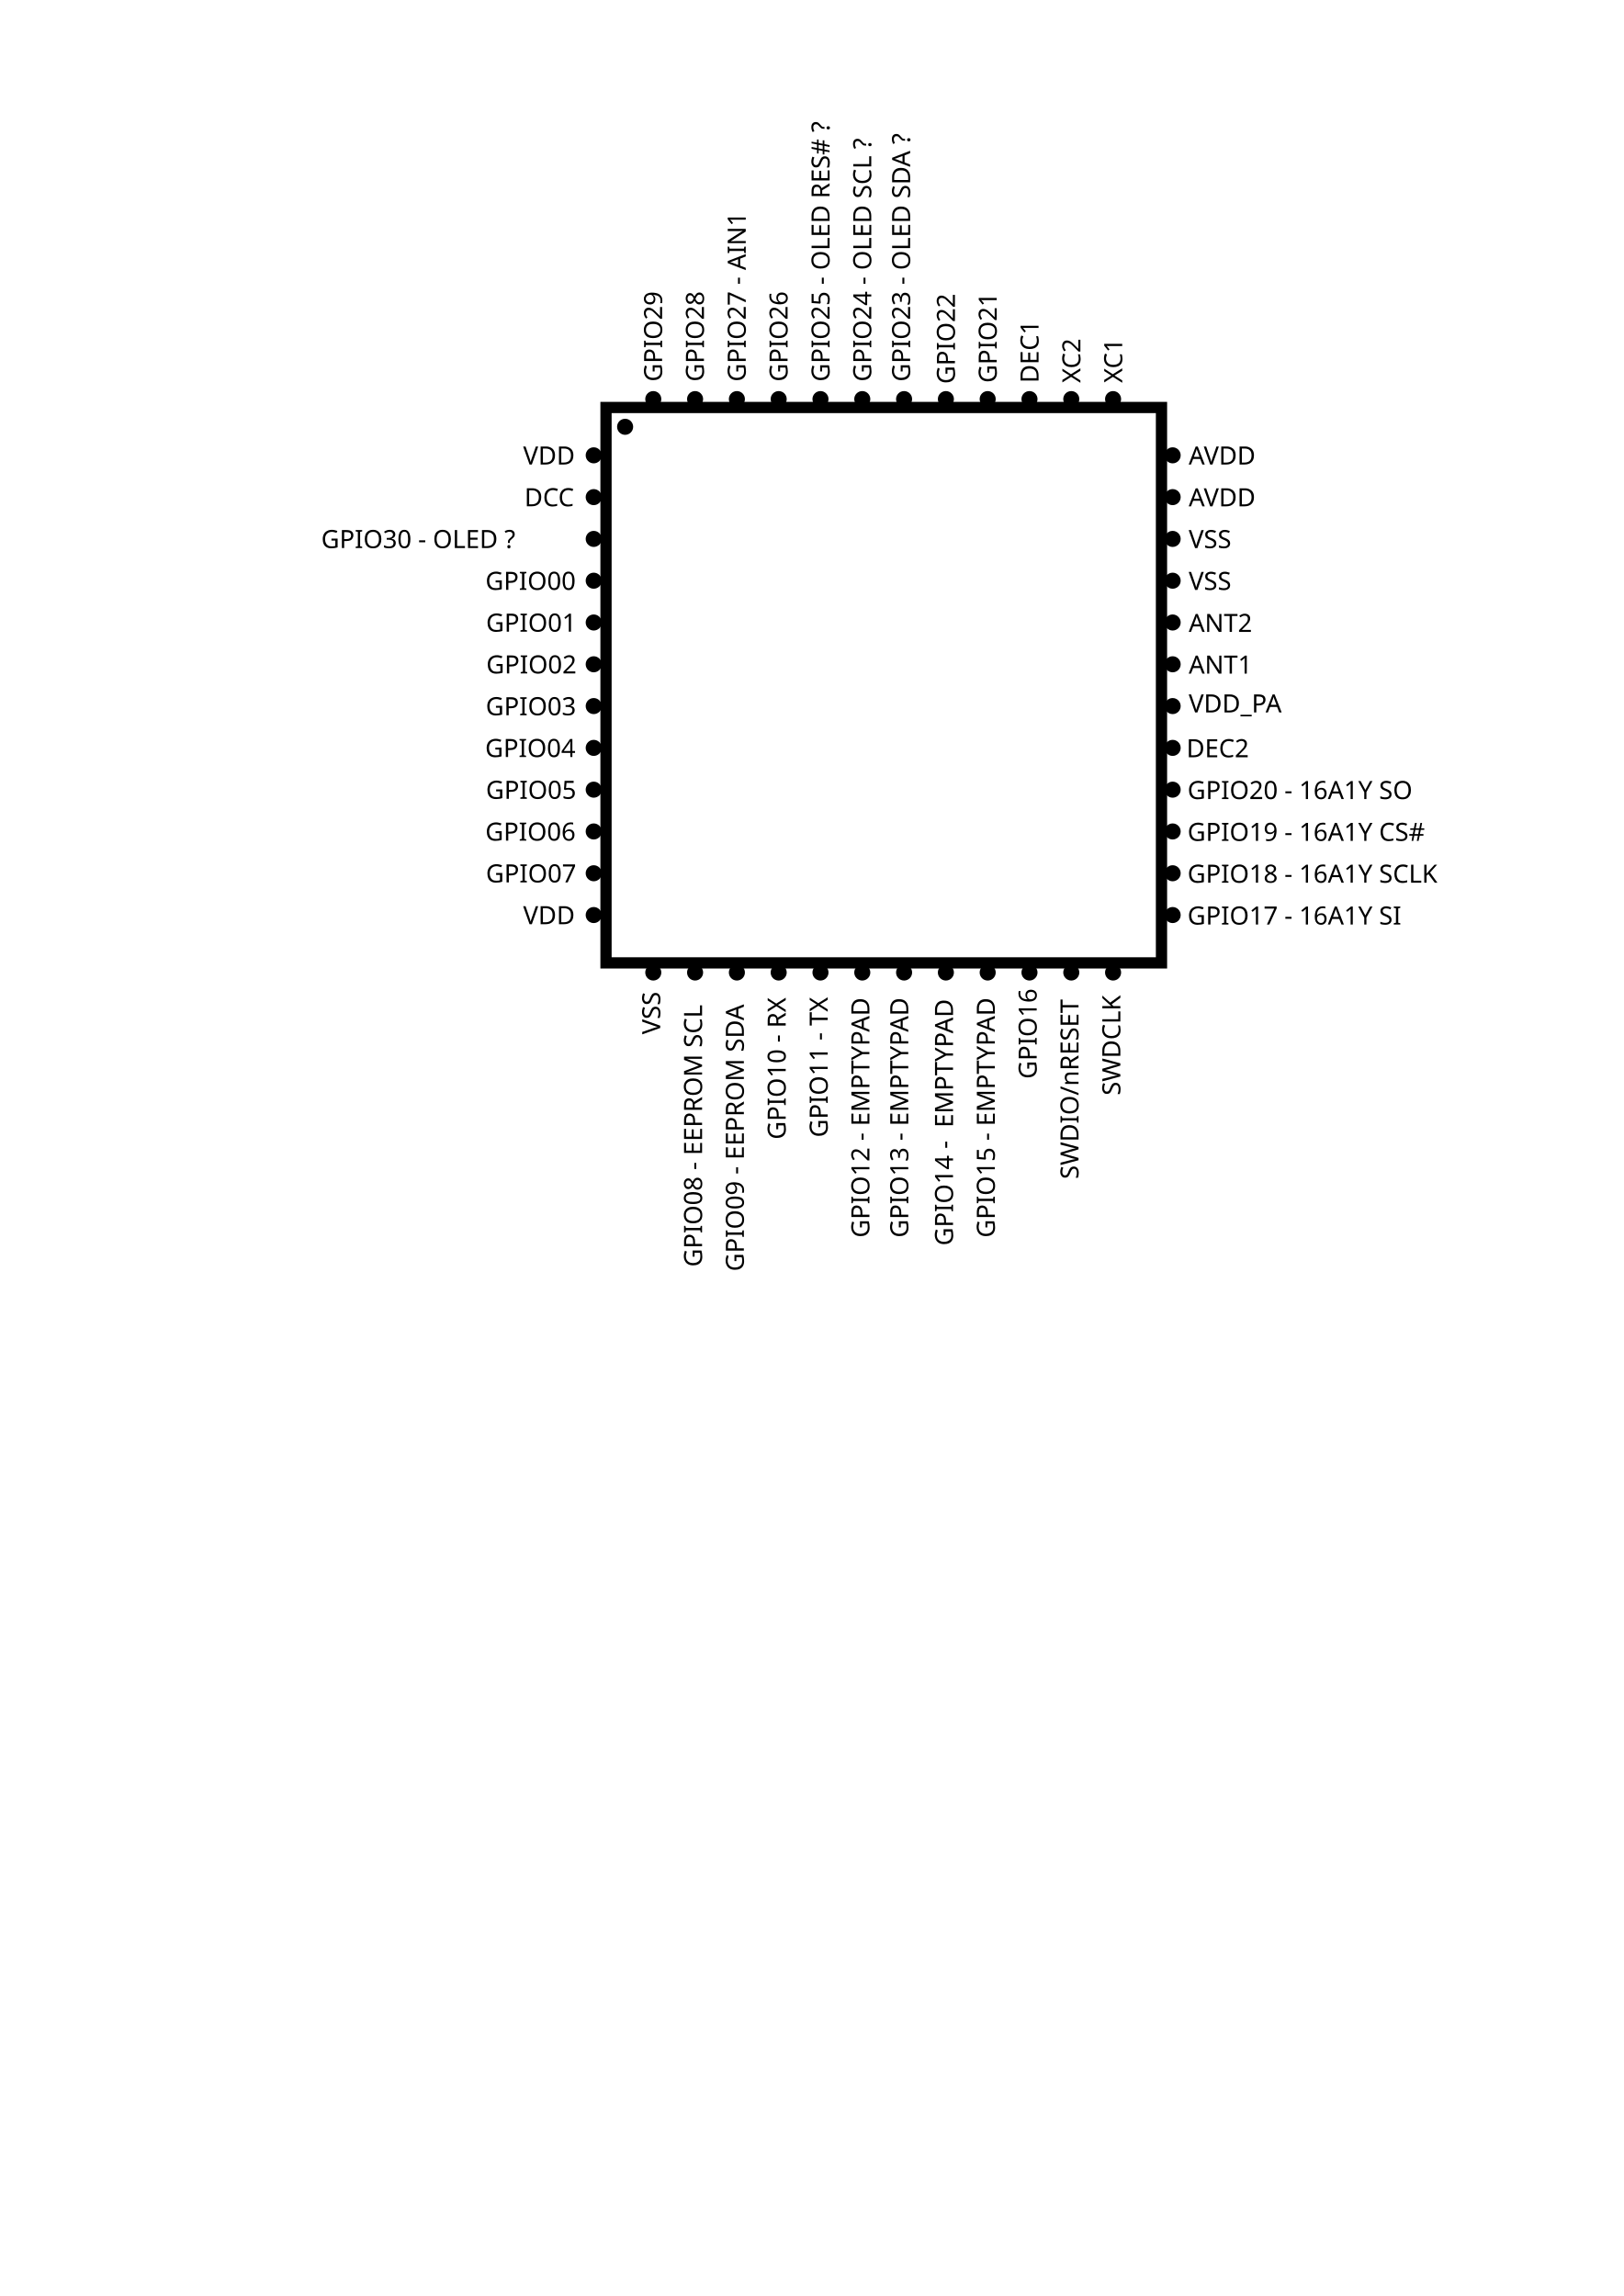
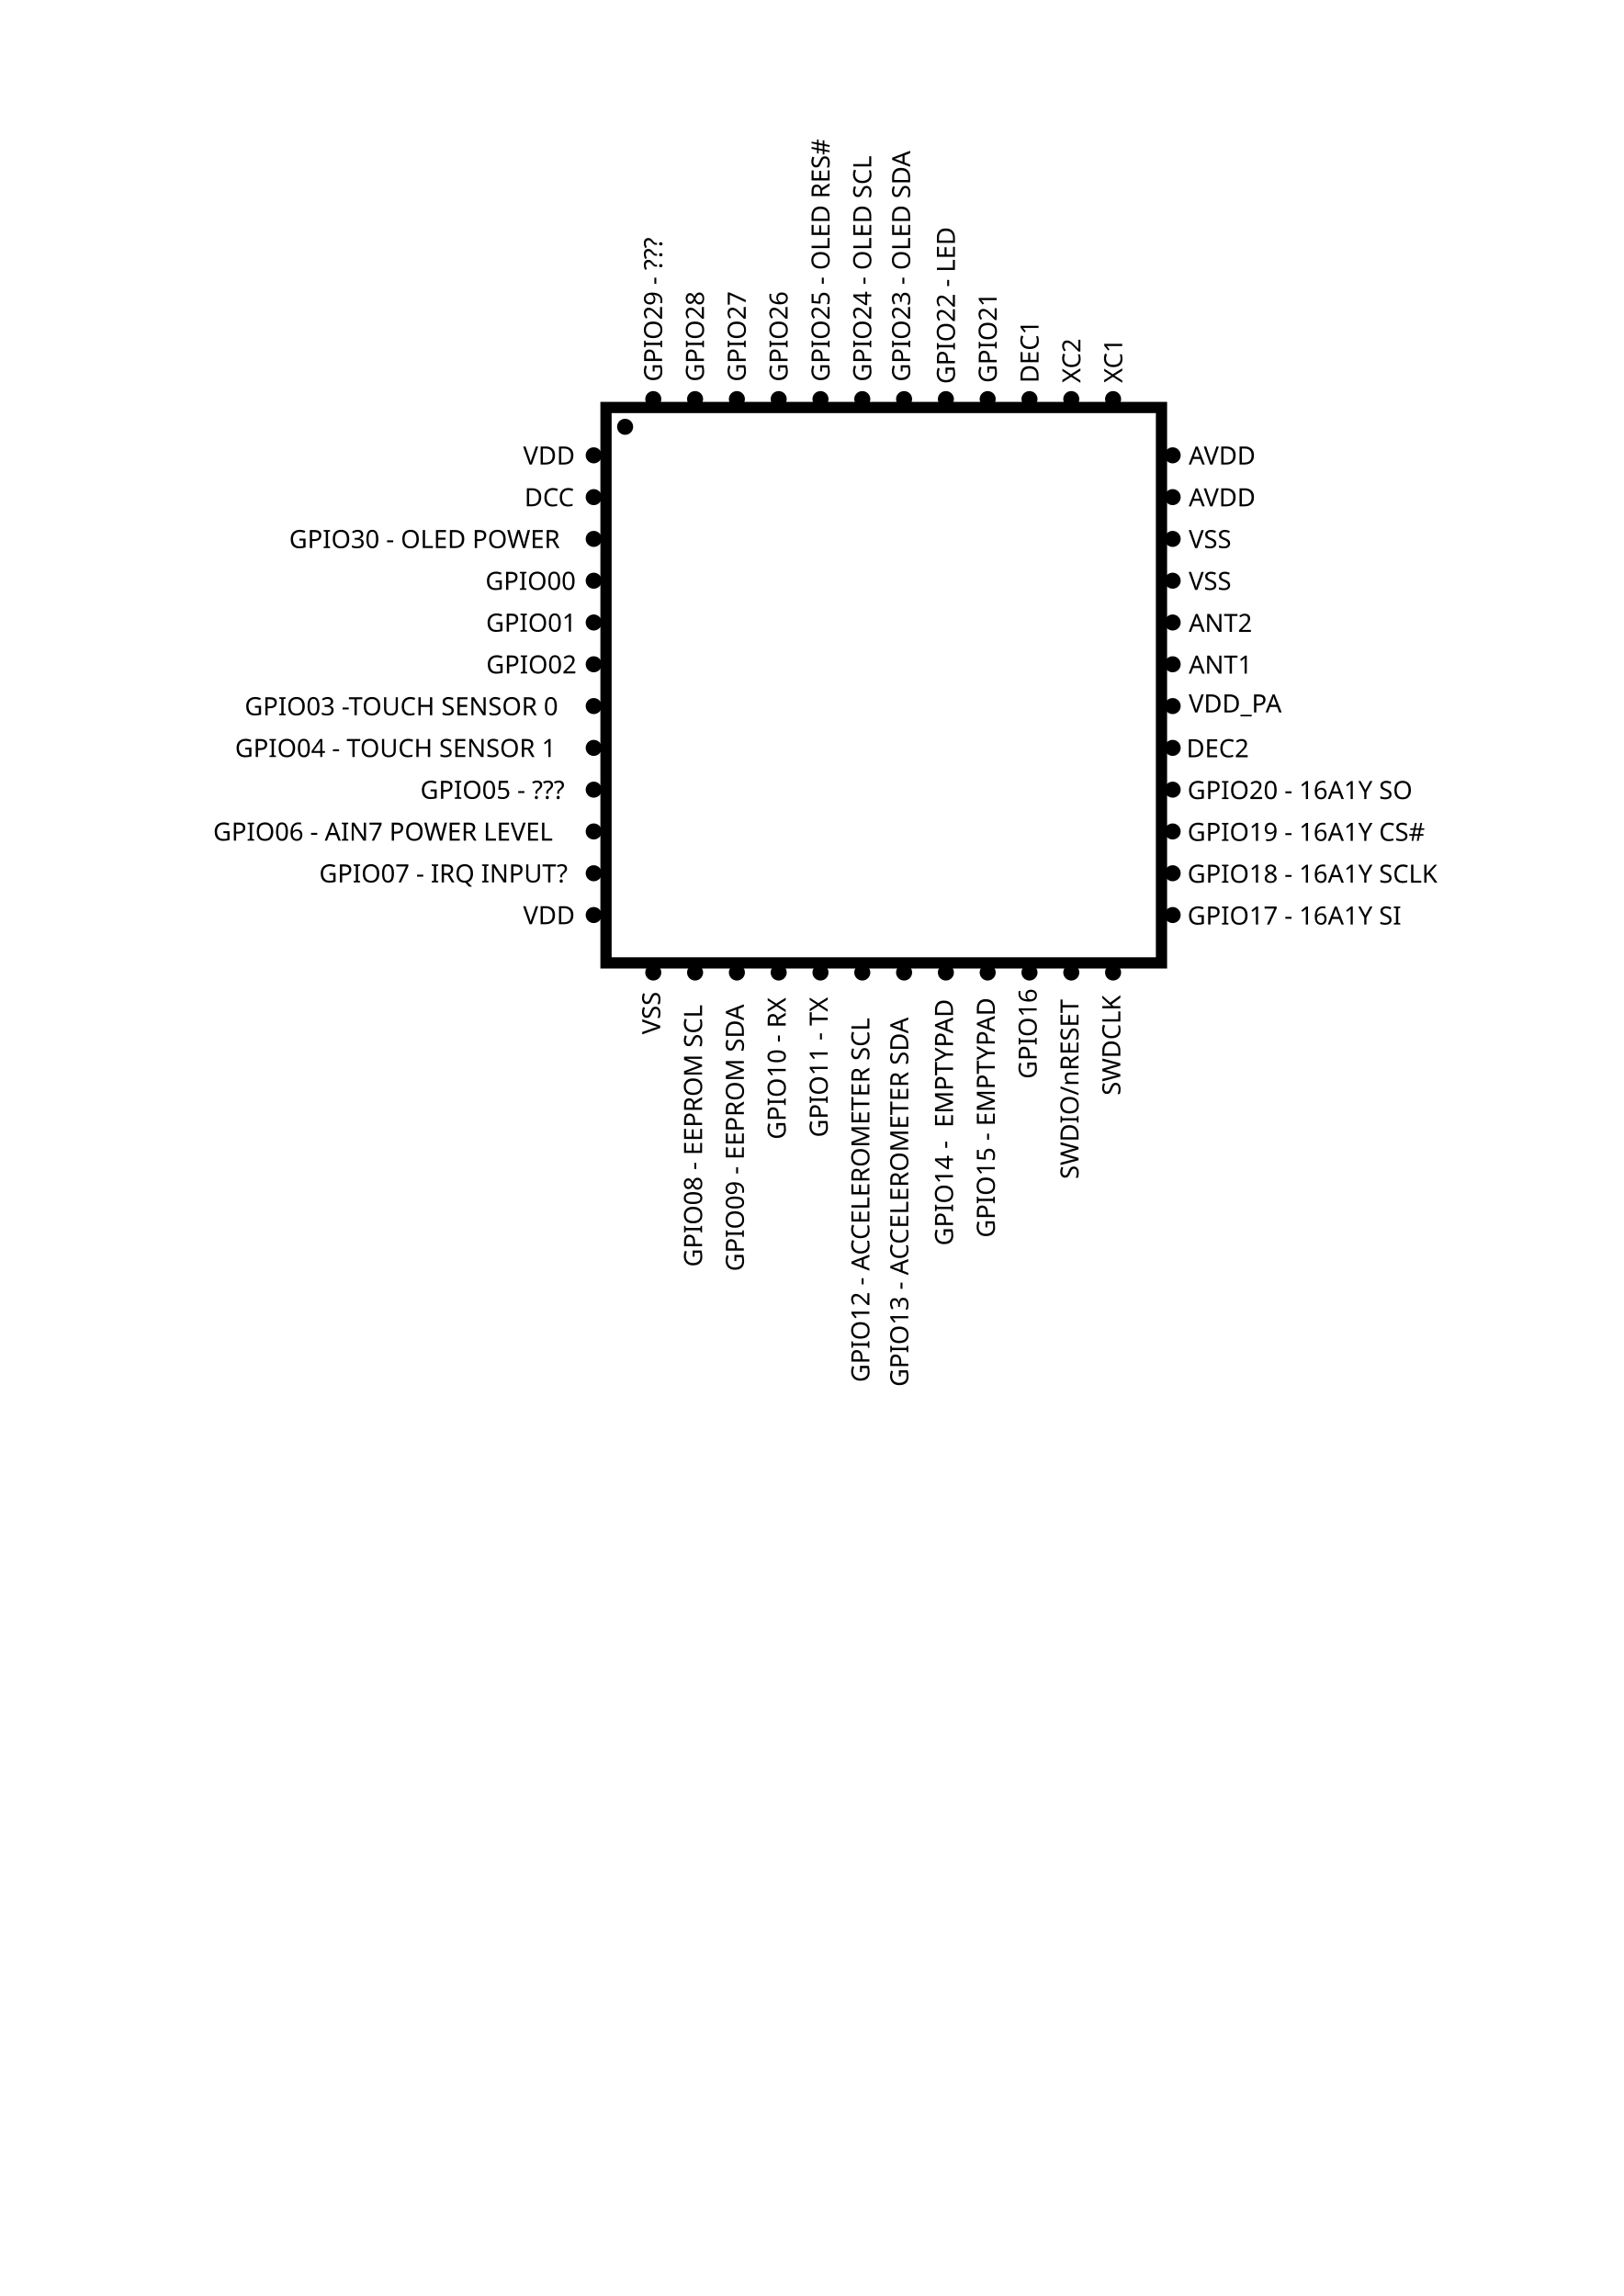
<svg xmlns="http://www.w3.org/2000/svg" width="210mm" height="297mm" viewBox="0 0 210 297" version="1.1" id="svg8">
  <defs id="defs2" />
  <g id="layer1">
    <rect style="fill:none;fill-opacity:1;stroke:#000000;stroke-width:1.453;stroke-miterlimit:4;stroke-dasharray:none;stroke-dashoffset:0;stroke-opacity:1" id="rect4485" width="71.843" height="71.843" x="78.377" y="52.711" />
    <circle style="fill:#000000;fill-opacity:1;stroke:none;stroke-width:1;stroke-miterlimit:4;stroke-dasharray:none;stroke-dashoffset:0;stroke-opacity:1" id="path4487" cx="151.663" cy="75.117" r="1.039" />
    <circle style="fill:#000000;fill-opacity:1;stroke:none;stroke-width:1;stroke-miterlimit:4;stroke-dasharray:none;stroke-dashoffset:0;stroke-opacity:1" id="path4487-3" cx="151.663" cy="69.711" r="1.039" />
    <circle style="fill:#000000;fill-opacity:1;stroke:none;stroke-width:1;stroke-miterlimit:4;stroke-dasharray:none;stroke-dashoffset:0;stroke-opacity:1" id="path4487-6" cx="151.663" cy="58.899" r="1.039" />
    <circle style="fill:#000000;fill-opacity:1;stroke:none;stroke-width:1;stroke-miterlimit:4;stroke-dasharray:none;stroke-dashoffset:0;stroke-opacity:1" id="path4487-7" cx="151.663" cy="64.305" r="1.039" />
    <circle style="fill:#000000;fill-opacity:1;stroke:none;stroke-width:1;stroke-miterlimit:4;stroke-dasharray:none;stroke-dashoffset:0;stroke-opacity:1" id="path4487-5" cx="151.663" cy="80.523" r="1.039" />
    <circle style="fill:#000000;fill-opacity:1;stroke:none;stroke-width:1;stroke-miterlimit:4;stroke-dasharray:none;stroke-dashoffset:0;stroke-opacity:1" id="path4487-35" cx="151.663" cy="85.929" r="1.039" />
    <circle style="fill:#000000;fill-opacity:1;stroke:none;stroke-width:1;stroke-miterlimit:4;stroke-dasharray:none;stroke-dashoffset:0;stroke-opacity:1" id="path4487-62" cx="151.663" cy="91.335" r="1.039" />
    <circle style="fill:#000000;fill-opacity:1;stroke:none;stroke-width:1;stroke-miterlimit:4;stroke-dasharray:none;stroke-dashoffset:0;stroke-opacity:1" id="path4487-9" cx="151.663" cy="96.742" r="1.039" />
    <circle style="fill:#000000;fill-opacity:1;stroke:none;stroke-width:1;stroke-miterlimit:4;stroke-dasharray:none;stroke-dashoffset:0;stroke-opacity:1" id="path4487-1" cx="151.663" cy="102.148" r="1.039" />
    <circle style="fill:#000000;fill-opacity:1;stroke:none;stroke-width:1;stroke-miterlimit:4;stroke-dasharray:none;stroke-dashoffset:0;stroke-opacity:1" id="path4487-2" cx="151.663" cy="107.554" r="1.039" />
    <circle style="fill:#000000;fill-opacity:1;stroke:none;stroke-width:1;stroke-miterlimit:4;stroke-dasharray:none;stroke-dashoffset:0;stroke-opacity:1" id="path4487-70" cx="151.663" cy="112.96" r="1.039" />
    <circle style="fill:#000000;fill-opacity:1;stroke:none;stroke-width:1;stroke-miterlimit:4;stroke-dasharray:none;stroke-dashoffset:0;stroke-opacity:1" id="path4487-93" cx="151.663" cy="118.366" r="1.039" />
    <circle style="fill:#000000;fill-opacity:1;stroke:none;stroke-width:1;stroke-miterlimit:4;stroke-dasharray:none;stroke-dashoffset:0;stroke-opacity:1" id="path4487-0" cx="76.788" cy="75.117" r="1.039" />
    <circle style="fill:#000000;fill-opacity:1;stroke:none;stroke-width:1;stroke-miterlimit:4;stroke-dasharray:none;stroke-dashoffset:0;stroke-opacity:1" id="path4487-3-6" cx="76.788" cy="69.711" r="1.039" />
    <circle style="fill:#000000;fill-opacity:1;stroke:none;stroke-width:1;stroke-miterlimit:4;stroke-dasharray:none;stroke-dashoffset:0;stroke-opacity:1" id="path4487-6-2" cx="76.788" cy="58.899" r="1.039" />
    <circle style="fill:#000000;fill-opacity:1;stroke:none;stroke-width:1;stroke-miterlimit:4;stroke-dasharray:none;stroke-dashoffset:0;stroke-opacity:1" id="path4487-7-6" cx="76.788" cy="64.305" r="1.039" />
    <circle style="fill:#000000;fill-opacity:1;stroke:none;stroke-width:1;stroke-miterlimit:4;stroke-dasharray:none;stroke-dashoffset:0;stroke-opacity:1" id="path4487-5-1" cx="76.788" cy="80.523" r="1.039" />
    <circle style="fill:#000000;fill-opacity:1;stroke:none;stroke-width:1;stroke-miterlimit:4;stroke-dasharray:none;stroke-dashoffset:0;stroke-opacity:1" id="path4487-35-8" cx="76.788" cy="85.929" r="1.039" />
    <circle style="fill:#000000;fill-opacity:1;stroke:none;stroke-width:1;stroke-miterlimit:4;stroke-dasharray:none;stroke-dashoffset:0;stroke-opacity:1" id="path4487-62-7" cx="76.788" cy="91.335" r="1.039" />
    <circle style="fill:#000000;fill-opacity:1;stroke:none;stroke-width:1;stroke-miterlimit:4;stroke-dasharray:none;stroke-dashoffset:0;stroke-opacity:1" id="path4487-9-9" cx="76.788" cy="96.742" r="1.039" />
    <circle style="fill:#000000;fill-opacity:1;stroke:none;stroke-width:1;stroke-miterlimit:4;stroke-dasharray:none;stroke-dashoffset:0;stroke-opacity:1" id="path4487-1-2" cx="76.788" cy="102.148" r="1.039" />
    <circle style="fill:#000000;fill-opacity:1;stroke:none;stroke-width:1;stroke-miterlimit:4;stroke-dasharray:none;stroke-dashoffset:0;stroke-opacity:1" id="path4487-2-0" cx="76.788" cy="107.554" r="1.039" />
    <circle style="fill:#000000;fill-opacity:1;stroke:none;stroke-width:1;stroke-miterlimit:4;stroke-dasharray:none;stroke-dashoffset:0;stroke-opacity:1" id="path4487-70-2" cx="76.788" cy="112.96" r="1.039" />
    <circle style="fill:#000000;fill-opacity:1;stroke:none;stroke-width:1;stroke-miterlimit:4;stroke-dasharray:none;stroke-dashoffset:0;stroke-opacity:1" id="path4487-93-3" cx="76.788" cy="118.366" r="1.039" />
    <circle style="fill:#000000;fill-opacity:1;stroke:none;stroke-width:1;stroke-miterlimit:4;stroke-dasharray:none;stroke-dashoffset:0;stroke-opacity:1" id="path4487-59" cx="-51.626" cy="100.71" r="1.039" transform="rotate(-90)" />
    <circle style="fill:#000000;fill-opacity:1;stroke:none;stroke-width:1;stroke-miterlimit:4;stroke-dasharray:none;stroke-dashoffset:0;stroke-opacity:1" id="path4487-3-2" cx="-51.626" cy="95.304" r="1.039" transform="rotate(-90)" />
    <circle style="fill:#000000;fill-opacity:1;stroke:none;stroke-width:1;stroke-miterlimit:4;stroke-dasharray:none;stroke-dashoffset:0;stroke-opacity:1" id="path4487-6-28" cx="-51.626" cy="84.492" r="1.039" transform="rotate(-90)" />
    <circle style="fill:#000000;fill-opacity:1;stroke:none;stroke-width:1;stroke-miterlimit:4;stroke-dasharray:none;stroke-dashoffset:0;stroke-opacity:1" id="path4487-7-9" cx="-51.626" cy="89.898" r="1.039" transform="rotate(-90)" />
    <circle style="fill:#000000;fill-opacity:1;stroke:none;stroke-width:1;stroke-miterlimit:4;stroke-dasharray:none;stroke-dashoffset:0;stroke-opacity:1" id="path4487-5-7" cx="-51.626" cy="106.116" r="1.039" transform="rotate(-90)" />
    <circle style="fill:#000000;fill-opacity:1;stroke:none;stroke-width:1;stroke-miterlimit:4;stroke-dasharray:none;stroke-dashoffset:0;stroke-opacity:1" id="path4487-35-3" cx="-51.626" cy="111.522" r="1.039" transform="rotate(-90)" />
    <circle style="fill:#000000;fill-opacity:1;stroke:none;stroke-width:1;stroke-miterlimit:4;stroke-dasharray:none;stroke-dashoffset:0;stroke-opacity:1" id="path4487-62-6" cx="-51.626" cy="116.929" r="1.039" transform="rotate(-90)" />
    <circle style="fill:#000000;fill-opacity:1;stroke:none;stroke-width:1;stroke-miterlimit:4;stroke-dasharray:none;stroke-dashoffset:0;stroke-opacity:1" id="path4487-9-1" cx="-51.626" cy="122.335" r="1.039" transform="rotate(-90)" />
    <circle style="fill:#000000;fill-opacity:1;stroke:none;stroke-width:1;stroke-miterlimit:4;stroke-dasharray:none;stroke-dashoffset:0;stroke-opacity:1" id="path4487-1-29" cx="-51.626" cy="127.741" r="1.039" transform="rotate(-90)" />
    <circle style="fill:#000000;fill-opacity:1;stroke:none;stroke-width:1;stroke-miterlimit:4;stroke-dasharray:none;stroke-dashoffset:0;stroke-opacity:1" id="path4487-2-3" cx="-51.626" cy="133.147" r="1.039" transform="rotate(-90)" />
    <circle style="fill:#000000;fill-opacity:1;stroke:none;stroke-width:1;stroke-miterlimit:4;stroke-dasharray:none;stroke-dashoffset:0;stroke-opacity:1" id="path4487-70-1" cx="-51.626" cy="138.553" r="1.039" transform="rotate(-90)" />
    <circle style="fill:#000000;fill-opacity:1;stroke:none;stroke-width:1;stroke-miterlimit:4;stroke-dasharray:none;stroke-dashoffset:0;stroke-opacity:1" id="path4487-93-9" cx="-51.626" cy="143.959" r="1.039" transform="rotate(-90)" />
    <circle style="fill:#000000;fill-opacity:1;stroke:none;stroke-width:1;stroke-miterlimit:4;stroke-dasharray:none;stroke-dashoffset:0;stroke-opacity:1" id="path4487-59-7" cx="-125.799" cy="100.71" r="1.039" transform="rotate(-90)" />
    <circle style="fill:#000000;fill-opacity:1;stroke:none;stroke-width:1;stroke-miterlimit:4;stroke-dasharray:none;stroke-dashoffset:0;stroke-opacity:1" id="path4487-3-2-8" cx="-125.799" cy="95.304" r="1.039" transform="rotate(-90)" />
    <circle style="fill:#000000;fill-opacity:1;stroke:none;stroke-width:1;stroke-miterlimit:4;stroke-dasharray:none;stroke-dashoffset:0;stroke-opacity:1" id="path4487-6-28-4" cx="-125.799" cy="84.492" r="1.039" transform="rotate(-90)" />
    <circle style="fill:#000000;fill-opacity:1;stroke:none;stroke-width:1;stroke-miterlimit:4;stroke-dasharray:none;stroke-dashoffset:0;stroke-opacity:1" id="path4487-7-9-5" cx="-125.799" cy="89.898" r="1.039" transform="rotate(-90)" />
    <circle style="fill:#000000;fill-opacity:1;stroke:none;stroke-width:1;stroke-miterlimit:4;stroke-dasharray:none;stroke-dashoffset:0;stroke-opacity:1" id="path4487-5-7-0" cx="-125.799" cy="106.116" r="1.039" transform="rotate(-90)" />
    <circle style="fill:#000000;fill-opacity:1;stroke:none;stroke-width:1;stroke-miterlimit:4;stroke-dasharray:none;stroke-dashoffset:0;stroke-opacity:1" id="path4487-35-3-3" cx="-125.799" cy="111.522" r="1.039" transform="rotate(-90)" />
    <circle style="fill:#000000;fill-opacity:1;stroke:none;stroke-width:1;stroke-miterlimit:4;stroke-dasharray:none;stroke-dashoffset:0;stroke-opacity:1" id="path4487-62-6-6" cx="-125.799" cy="116.929" r="1.039" transform="rotate(-90)" />
    <circle style="fill:#000000;fill-opacity:1;stroke:none;stroke-width:1;stroke-miterlimit:4;stroke-dasharray:none;stroke-dashoffset:0;stroke-opacity:1" id="path4487-9-1-1" cx="-125.799" cy="122.335" r="1.039" transform="rotate(-90)" />
    <circle style="fill:#000000;fill-opacity:1;stroke:none;stroke-width:1;stroke-miterlimit:4;stroke-dasharray:none;stroke-dashoffset:0;stroke-opacity:1" id="path4487-1-29-0" cx="-125.799" cy="127.741" r="1.039" transform="rotate(-90)" />
    <circle style="fill:#000000;fill-opacity:1;stroke:none;stroke-width:1;stroke-miterlimit:4;stroke-dasharray:none;stroke-dashoffset:0;stroke-opacity:1" id="path4487-2-3-6" cx="-125.799" cy="133.147" r="1.039" transform="rotate(-90)" />
    <circle style="fill:#000000;fill-opacity:1;stroke:none;stroke-width:1;stroke-miterlimit:4;stroke-dasharray:none;stroke-dashoffset:0;stroke-opacity:1" id="path4487-70-1-3" cx="-125.799" cy="138.553" r="1.039" transform="rotate(-90)" />
    <circle style="fill:#000000;fill-opacity:1;stroke:none;stroke-width:1;stroke-miterlimit:4;stroke-dasharray:none;stroke-dashoffset:0;stroke-opacity:1" id="path4487-93-9-2" cx="-125.799" cy="143.959" r="1.039" transform="rotate(-90)" />
    <text xml:space="preserve" style="font-style:normal;font-weight:normal;font-size:3.251px;line-height:125%;font-family:Sans;letter-spacing:0px;word-spacing:0px;fill:#000000;fill-opacity:1;stroke:none;stroke-width:0.081px;stroke-linecap:butt;stroke-linejoin:miter;stroke-opacity:1" x="153.737" y="60.084" id="text4845">
      <tspan id="tspan4843" x="153.737" y="60.084" style="stroke-width:0.081px">AVDD</tspan>
    </text>
    <text xml:space="preserve" style="font-style:normal;font-weight:normal;font-size:3.251px;line-height:125%;font-family:Sans;letter-spacing:0px;word-spacing:0px;fill:#000000;fill-opacity:1;stroke:none;stroke-width:0.081px;stroke-linecap:butt;stroke-linejoin:miter;stroke-opacity:1" x="153.737" y="65.494" id="text4845-5">
      <tspan id="tspan4843-2" x="153.737" y="65.494" style="stroke-width:0.081px">AVDD</tspan>
    </text>
    <text xml:space="preserve" style="font-style:normal;font-weight:normal;font-size:3.251px;line-height:125%;font-family:Sans;letter-spacing:0px;word-spacing:0px;fill:#000000;fill-opacity:1;stroke:none;stroke-width:0.081px;stroke-linecap:butt;stroke-linejoin:miter;stroke-opacity:1" x="153.737" y="70.902" id="text4845-54">
      <tspan id="tspan4843-7" x="153.737" y="70.902" style="stroke-width:0.081px">VSS</tspan>
    </text>
    <text xml:space="preserve" style="font-style:normal;font-weight:normal;font-size:3.251px;line-height:125%;font-family:Sans;letter-spacing:0px;word-spacing:0px;fill:#000000;fill-opacity:1;stroke:none;stroke-width:0.081px;stroke-linecap:butt;stroke-linejoin:miter;stroke-opacity:1" x="153.737" y="76.312" id="text4845-4">
      <tspan id="tspan4843-4" x="153.737" y="76.312" style="stroke-width:0.081px">VSS</tspan>
    </text>
    <text xml:space="preserve" style="font-style:normal;font-weight:normal;font-size:3.251px;line-height:125%;font-family:Sans;letter-spacing:0px;word-spacing:0px;fill:#000000;fill-opacity:1;stroke:none;stroke-width:0.081px;stroke-linecap:butt;stroke-linejoin:miter;stroke-opacity:1" x="153.737" y="81.746" id="text4845-3">
      <tspan id="tspan4843-0" x="153.737" y="81.746" style="stroke-width:0.081px">ANT2</tspan>
    </text>
    <text xml:space="preserve" style="font-style:normal;font-weight:normal;font-size:3.251px;line-height:125%;font-family:Sans;letter-spacing:0px;word-spacing:0px;fill:#000000;fill-opacity:1;stroke:none;stroke-width:0.081px;stroke-linecap:butt;stroke-linejoin:miter;stroke-opacity:1" x="153.737" y="87.134" id="text4845-7">
      <tspan id="tspan4843-8" x="153.737" y="87.134" style="stroke-width:0.081px">ANT1</tspan>
    </text>
    <text xml:space="preserve" style="font-style:normal;font-weight:normal;font-size:3.251px;line-height:125%;font-family:Sans;letter-spacing:0px;word-spacing:0px;fill:#000000;fill-opacity:1;stroke:none;stroke-width:0.081px;stroke-linecap:butt;stroke-linejoin:miter;stroke-opacity:1" x="153.737" y="92.161" id="text4845-6">
      <tspan id="tspan4843-88" x="153.737" y="92.161" style="stroke-width:0.081px">VDD_PA</tspan>
    </text>
    <text xml:space="preserve" style="font-style:normal;font-weight:normal;font-size:3.251px;line-height:125%;font-family:Sans;letter-spacing:0px;word-spacing:0px;fill:#000000;fill-opacity:1;stroke:none;stroke-width:0.081px;stroke-linecap:butt;stroke-linejoin:miter;stroke-opacity:1" x="153.444" y="97.953" id="text4845-43">
      <tspan id="tspan4843-1" x="153.444" y="97.953" style="stroke-width:0.081px">DEC2</tspan>
    </text>
    <text xml:space="preserve" style="font-style:normal;font-weight:normal;font-size:3.251px;line-height:125%;font-family:Sans;letter-spacing:0px;word-spacing:0px;fill:#000000;fill-opacity:1;stroke:none;stroke-width:0.081px;stroke-linecap:butt;stroke-linejoin:miter;stroke-opacity:1" x="153.58" y="103.363" id="text4845-49">
      <tspan id="tspan4843-20" x="153.58" y="103.363" style="stroke-width:0.081px">GPIO20 - 16A1Y SO</tspan>
    </text>
    <text xml:space="preserve" style="font-style:normal;font-weight:normal;font-size:3.251px;line-height:125%;font-family:Sans;letter-spacing:0px;word-spacing:0px;fill:#000000;fill-opacity:1;stroke:none;stroke-width:0.081px;stroke-linecap:butt;stroke-linejoin:miter;stroke-opacity:1" x="153.58" y="108.774" id="text4845-68">
      <tspan id="tspan4843-9" x="153.58" y="108.774" style="stroke-width:0.081px">GPIO19 - 16A1Y CS#</tspan>
    </text>
    <text xml:space="preserve" style="font-style:normal;font-weight:normal;font-size:3.251px;line-height:125%;font-family:Sans;letter-spacing:0px;word-spacing:0px;fill:#000000;fill-opacity:1;stroke:none;stroke-width:0.081px;stroke-linecap:butt;stroke-linejoin:miter;stroke-opacity:1" x="153.58" y="114.184" id="text4845-2">
      <tspan id="tspan4843-6" x="153.58" y="114.184" style="stroke-width:0.081px">GPIO18 - 16A1Y SCLK</tspan>
    </text>
    <text xml:space="preserve" style="font-style:normal;font-weight:normal;font-size:3.251px;line-height:125%;font-family:Sans;letter-spacing:0px;word-spacing:0px;fill:#000000;fill-opacity:1;stroke:none;stroke-width:0.081px;stroke-linecap:butt;stroke-linejoin:miter;stroke-opacity:1" x="153.58" y="119.594" id="text4845-64">
      <tspan id="tspan4843-95" x="153.58" y="119.594" style="stroke-width:0.081px">GPIO17 - 16A1Y SI</tspan>
    </text>
    <text xml:space="preserve" style="font-style:normal;font-weight:normal;font-size:3.251px;line-height:125%;font-family:Sans;letter-spacing:0px;word-spacing:0px;fill:#000000;fill-opacity:1;stroke:none;stroke-width:0.081px;stroke-linecap:butt;stroke-linejoin:miter;stroke-opacity:1" x="67.66" y="60.084" id="text4845-4-7">
      <tspan id="tspan4843-4-1" x="67.66" y="60.084" style="stroke-width:0.081px">VDD</tspan>
    </text>
    <text xml:space="preserve" style="font-style:normal;font-weight:normal;font-size:3.251px;line-height:125%;font-family:Sans;letter-spacing:0px;word-spacing:0px;fill:#000000;fill-opacity:1;stroke:none;stroke-width:0.081px;stroke-linecap:butt;stroke-linejoin:miter;stroke-opacity:1" x="67.827" y="65.488" id="text4845-4-72">
      <tspan id="tspan4843-4-7" x="67.827" y="65.488" style="stroke-width:0.081px">DCC</tspan>
    </text>
    <text xml:space="preserve" style="font-style:normal;font-weight:normal;font-size:3.251px;line-height:125%;font-family:Sans;letter-spacing:0px;word-spacing:0px;fill:#000000;fill-opacity:1;stroke:none;stroke-width:0.081px;stroke-linecap:butt;stroke-linejoin:miter;stroke-opacity:1" x="67.66" y="119.551" id="text4845-4-2">
      <tspan id="tspan4843-4-2" x="67.66" y="119.551" style="stroke-width:0.081px">VDD</tspan>
    </text>
-     <text xml:space="preserve" style="font-style:normal;font-weight:normal;font-size:3.251px;line-height:125%;font-family:Sans;letter-spacing:0px;word-spacing:0px;fill:#000000;fill-opacity:1;stroke:none;stroke-width:0.081px;stroke-linecap:butt;stroke-linejoin:miter;stroke-opacity:1" x="41.539" y="70.894" id="text4845-49-0">
-       <tspan id="tspan4843-20-6" x="41.539" y="70.894" style="stroke-width:0.081px">GPIO30 - OLED ?</tspan>
+     <text xml:space="preserve" style="font-style:normal;font-weight:normal;font-size:3.251px;line-height:125%;font-family:Sans;letter-spacing:0px;word-spacing:0px;fill:#000000;fill-opacity:1;stroke:none;stroke-width:0.081px;stroke-linecap:butt;stroke-linejoin:miter;stroke-opacity:1" x="37.393" y="70.894" id="text4845-49-0">
+       <tspan id="tspan4843-20-6" x="37.393" y="70.894" style="stroke-width:0.081px">GPIO30 - OLED POWER</tspan>
    </text>
    <text xml:space="preserve" style="font-style:normal;font-weight:normal;font-size:3.251px;line-height:125%;font-family:Sans;letter-spacing:0px;word-spacing:0px;fill:#000000;fill-opacity:1;stroke:none;stroke-width:0.081px;stroke-linecap:butt;stroke-linejoin:miter;stroke-opacity:1" x="62.773" y="76.3" id="text4845-49-1">
      <tspan id="tspan4843-20-5" x="62.773" y="76.3" style="stroke-width:0.081px">GPIO00</tspan>
    </text>
    <text xml:space="preserve" style="font-style:normal;font-weight:normal;font-size:3.251px;line-height:125%;font-family:Sans;letter-spacing:0px;word-spacing:0px;fill:#000000;fill-opacity:1;stroke:none;stroke-width:0.081px;stroke-linecap:butt;stroke-linejoin:miter;stroke-opacity:1" x="62.857" y="81.706" id="text4845-49-9">
      <tspan id="tspan4843-20-4" x="62.857" y="81.706" style="stroke-width:0.081px">GPIO01</tspan>
    </text>
    <text xml:space="preserve" style="font-style:normal;font-weight:normal;font-size:3.251px;line-height:125%;font-family:Sans;letter-spacing:0px;word-spacing:0px;fill:#000000;fill-opacity:1;stroke:none;stroke-width:0.081px;stroke-linecap:butt;stroke-linejoin:miter;stroke-opacity:1" x="62.882" y="87.113" id="text4845-49-90">
      <tspan id="tspan4843-20-9" x="62.882" y="87.113" style="stroke-width:0.081px">GPIO02</tspan>
    </text>
-     <text xml:space="preserve" style="font-style:normal;font-weight:normal;font-size:3.251px;line-height:125%;font-family:Sans;letter-spacing:0px;word-spacing:0px;fill:#000000;fill-opacity:1;stroke:none;stroke-width:0.081px;stroke-linecap:butt;stroke-linejoin:miter;stroke-opacity:1" x="62.817" y="92.519" id="text4845-49-17">
-       <tspan id="tspan4843-20-7" x="62.817" y="92.519" style="stroke-width:0.081px">GPIO03</tspan>
-     </text>
-     <text xml:space="preserve" style="font-style:normal;font-weight:normal;font-size:3.251px;line-height:125%;font-family:Sans;letter-spacing:0px;word-spacing:0px;fill:#000000;fill-opacity:1;stroke:none;stroke-width:0.081px;stroke-linecap:butt;stroke-linejoin:miter;stroke-opacity:1" x="62.739" y="97.925" id="text4845-49-11">
-       <tspan id="tspan4843-20-59" x="62.739" y="97.925" style="stroke-width:0.081px">GPIO04</tspan>
-     </text>
-     <text xml:space="preserve" style="font-style:normal;font-weight:normal;font-size:3.251px;line-height:125%;font-family:Sans;letter-spacing:0px;word-spacing:0px;fill:#000000;fill-opacity:1;stroke:none;stroke-width:0.081px;stroke-linecap:butt;stroke-linejoin:miter;stroke-opacity:1" x="62.841" y="103.331" id="text4845-49-7">
-       <tspan id="tspan4843-20-76" x="62.841" y="103.331" style="stroke-width:0.081px">GPIO05</tspan>
-     </text>
-     <text xml:space="preserve" style="font-style:normal;font-weight:normal;font-size:3.251px;line-height:125%;font-family:Sans;letter-spacing:0px;word-spacing:0px;fill:#000000;fill-opacity:1;stroke:none;stroke-width:0.081px;stroke-linecap:butt;stroke-linejoin:miter;stroke-opacity:1" x="62.762" y="108.737" id="text4845-49-73">
-       <tspan id="tspan4843-20-65" x="62.762" y="108.737" style="stroke-width:0.081px">GPIO06</tspan>
-     </text>
-     <text xml:space="preserve" style="font-style:normal;font-weight:normal;font-size:3.251px;line-height:125%;font-family:Sans;letter-spacing:0px;word-spacing:0px;fill:#000000;fill-opacity:1;stroke:none;stroke-width:0.081px;stroke-linecap:butt;stroke-linejoin:miter;stroke-opacity:1" x="62.835" y="114.143" id="text4845-49-6">
-       <tspan id="tspan4843-20-3" x="62.835" y="114.143" style="stroke-width:0.081px">GPIO07</tspan>
+     <text xml:space="preserve" style="font-style:normal;font-weight:normal;font-size:3.251px;line-height:125%;font-family:Sans;letter-spacing:0px;word-spacing:0px;fill:#000000;fill-opacity:1;stroke:none;stroke-width:0.081px;stroke-linecap:butt;stroke-linejoin:miter;stroke-opacity:1" x="31.642" y="92.519" id="text4845-49-17">
+       <tspan id="tspan4843-20-7" x="31.642" y="92.519" style="stroke-width:0.081px">GPIO03 -TOUCH SENSOR 0</tspan>
+     </text>
+     <text xml:space="preserve" style="font-style:normal;font-weight:normal;font-size:3.251px;line-height:125%;font-family:Sans;letter-spacing:0px;word-spacing:0px;fill:#000000;fill-opacity:1;stroke:none;stroke-width:0.081px;stroke-linecap:butt;stroke-linejoin:miter;stroke-opacity:1" x="30.393" y="97.925" id="text4845-49-11">
+       <tspan id="tspan4843-20-59" x="30.393" y="97.925" style="stroke-width:0.081px">GPIO04 - TOUCH SENSOR 1</tspan>
+     </text>
+     <text xml:space="preserve" style="font-style:normal;font-weight:normal;font-size:3.251px;line-height:125%;font-family:Sans;letter-spacing:0px;word-spacing:0px;fill:#000000;fill-opacity:1;stroke:none;stroke-width:0.081px;stroke-linecap:butt;stroke-linejoin:miter;stroke-opacity:1" x="54.358" y="103.331" id="text4845-49-7">
+       <tspan x="54.358" y="103.331" style="stroke-width:0.081px" id="tspan4641">GPIO05 - ???</tspan>
+     </text>
+     <text xml:space="preserve" style="font-style:normal;font-weight:normal;font-size:3.251px;line-height:125%;font-family:Sans;letter-spacing:0px;word-spacing:0px;fill:#000000;fill-opacity:1;stroke:none;stroke-width:0.081px;stroke-linecap:butt;stroke-linejoin:miter;stroke-opacity:1" x="27.567" y="108.737" id="text4845-49-73">
+       <tspan id="tspan4843-20-65" x="27.567" y="108.737" style="stroke-width:0.081px">GPIO06 - AIN7 POWER LEVEL</tspan>
+     </text>
+     <text xml:space="preserve" style="font-style:normal;font-weight:normal;font-size:3.251px;line-height:125%;font-family:Sans;letter-spacing:0px;word-spacing:0px;fill:#000000;fill-opacity:1;stroke:none;stroke-width:0.081px;stroke-linecap:butt;stroke-linejoin:miter;stroke-opacity:1" x="41.279" y="114.143" id="text4845-49-6">
+       <tspan x="41.279" y="114.143" style="stroke-width:0.081px" id="tspan4645">GPIO07 - IRQ INPUT?</tspan>
    </text>
    <text xml:space="preserve" style="font-style:normal;font-weight:normal;font-size:3.251px;line-height:125%;font-family:Sans;letter-spacing:0px;word-spacing:0px;fill:#000000;fill-opacity:1;stroke:none;stroke-width:0.081px;stroke-linecap:butt;stroke-linejoin:miter;stroke-opacity:1" x="-49.375" y="85.631" id="text4845-9" transform="rotate(-90)">
-       <tspan id="tspan4843-48" x="-49.375" y="85.631" style="stroke-width:0.081px">GPIO29</tspan>
+       <tspan x="-49.375" y="85.631" style="stroke-width:0.081px" id="tspan4651">GPIO29 - ???</tspan>
    </text>
    <text xml:space="preserve" style="font-style:normal;font-weight:normal;font-size:3.251px;line-height:125%;font-family:Sans;letter-spacing:0px;word-spacing:0px;fill:#000000;fill-opacity:1;stroke:none;stroke-width:0.081px;stroke-linecap:butt;stroke-linejoin:miter;stroke-opacity:1" x="-49.375" y="91.041" id="text4845-5-1" transform="rotate(-90)">
      <tspan id="tspan4843-2-2" x="-49.375" y="91.041" style="stroke-width:0.081px">GPIO28</tspan>
    </text>
    <text xml:space="preserve" style="font-style:normal;font-weight:normal;font-size:3.251px;line-height:125%;font-family:Sans;letter-spacing:0px;word-spacing:0px;fill:#000000;fill-opacity:1;stroke:none;stroke-width:0.081px;stroke-linecap:butt;stroke-linejoin:miter;stroke-opacity:1" x="-49.375" y="96.45" id="text4845-54-9" transform="rotate(-90)">
-       <tspan id="tspan4843-7-3" x="-49.375" y="96.45" style="stroke-width:0.081px">GPIO27 - AIN1</tspan>
+       <tspan id="tspan4843-7-3" x="-49.375" y="96.45" style="stroke-width:0.081px">GPIO27</tspan>
      <tspan x="-49.375" y="100.514" style="stroke-width:0.081px" id="tspan4646" />
    </text>
    <text xml:space="preserve" style="font-style:normal;font-weight:normal;font-size:3.251px;line-height:125%;font-family:Sans;letter-spacing:0px;word-spacing:0px;fill:#000000;fill-opacity:1;stroke:none;stroke-width:0.081px;stroke-linecap:butt;stroke-linejoin:miter;stroke-opacity:1" x="-49.375" y="101.86" id="text4845-4-9" transform="rotate(-90)">
      <tspan id="tspan4843-4-0" x="-49.375" y="101.86" style="stroke-width:0.081px">GPIO26</tspan>
    </text>
    <text xml:space="preserve" style="font-style:normal;font-weight:normal;font-size:3.251px;line-height:125%;font-family:Sans;letter-spacing:0px;word-spacing:0px;fill:#000000;fill-opacity:1;stroke:none;stroke-width:0.081px;stroke-linecap:butt;stroke-linejoin:miter;stroke-opacity:1" x="-49.375" y="107.293" id="text4845-3-8" transform="rotate(-90)">
-       <tspan x="-49.375" y="107.293" style="stroke-width:0.081px" id="tspan4642">GPIO25 - OLED RES# ?</tspan>
+       <tspan x="-49.375" y="107.293" style="stroke-width:0.081px" id="tspan4642">GPIO25 - OLED RES#</tspan>
    </text>
    <text xml:space="preserve" style="font-style:normal;font-weight:normal;font-size:3.251px;line-height:125%;font-family:Sans;letter-spacing:0px;word-spacing:0px;fill:#000000;fill-opacity:1;stroke:none;stroke-width:0.081px;stroke-linecap:butt;stroke-linejoin:miter;stroke-opacity:1" x="-49.375" y="112.682" id="text4845-7-5" transform="rotate(-90)">
-       <tspan id="tspan4843-8-0" x="-49.375" y="112.682" style="stroke-width:0.081px">GPIO24 - OLED SCL ?</tspan>
+       <tspan id="tspan4843-8-0" x="-49.375" y="112.682" style="stroke-width:0.081px">GPIO24 - OLED SCL</tspan>
    </text>
    <text xml:space="preserve" style="font-style:normal;font-weight:normal;font-size:3.251px;line-height:125%;font-family:Sans;letter-spacing:0px;word-spacing:0px;fill:#000000;fill-opacity:1;stroke:none;stroke-width:0.081px;stroke-linecap:butt;stroke-linejoin:miter;stroke-opacity:1" x="-49.375" y="117.709" id="text4845-6-9" transform="rotate(-90)">
-       <tspan id="tspan4843-88-6" x="-49.375" y="117.709" style="stroke-width:0.081px">GPIO23 - OLED SDA ?</tspan>
+       <tspan id="tspan4843-88-6" x="-49.375" y="117.709" style="stroke-width:0.081px">GPIO23 - OLED SDA</tspan>
    </text>
    <text xml:space="preserve" style="font-style:normal;font-weight:normal;font-size:3.251px;line-height:125%;font-family:Sans;letter-spacing:0px;word-spacing:0px;fill:#000000;fill-opacity:1;stroke:none;stroke-width:0.081px;stroke-linecap:butt;stroke-linejoin:miter;stroke-opacity:1" x="-49.669" y="123.501" id="text4845-43-3" transform="rotate(-90)">
-       <tspan id="tspan4843-1-8" x="-49.669" y="123.501" style="stroke-width:0.081px">GPIO22</tspan>
+       <tspan id="tspan4843-1-8" x="-49.669" y="123.501" style="stroke-width:0.081px">GPIO22 - LED</tspan>
    </text>
    <text xml:space="preserve" style="font-style:normal;font-weight:normal;font-size:3.251px;line-height:125%;font-family:Sans;letter-spacing:0px;word-spacing:0px;fill:#000000;fill-opacity:1;stroke:none;stroke-width:0.081px;stroke-linecap:butt;stroke-linejoin:miter;stroke-opacity:1" x="-49.532" y="128.911" id="text4845-49-5" transform="rotate(-90)">
      <tspan id="tspan4843-20-61" x="-49.532" y="128.911" style="stroke-width:0.081px">GPIO21</tspan>
    </text>
    <text xml:space="preserve" style="font-style:normal;font-weight:normal;font-size:3.251px;line-height:125%;font-family:Sans;letter-spacing:0px;word-spacing:0px;fill:#000000;fill-opacity:1;stroke:none;stroke-width:0.081px;stroke-linecap:butt;stroke-linejoin:miter;stroke-opacity:1" x="-49.532" y="134.321" id="text4845-68-1" transform="rotate(-90)">
      <tspan id="tspan4843-9-5" x="-49.532" y="134.321" style="stroke-width:0.081px">DEC1</tspan>
    </text>
    <text xml:space="preserve" style="font-style:normal;font-weight:normal;font-size:3.251px;line-height:125%;font-family:Sans;letter-spacing:0px;word-spacing:0px;fill:#000000;fill-opacity:1;stroke:none;stroke-width:0.081px;stroke-linecap:butt;stroke-linejoin:miter;stroke-opacity:1" x="-49.532" y="139.731" id="text4845-2-9" transform="rotate(-90)">
      <tspan id="tspan4843-6-8" x="-49.532" y="139.731" style="stroke-width:0.081px">XC2</tspan>
    </text>
    <text xml:space="preserve" style="font-style:normal;font-weight:normal;font-size:3.251px;line-height:125%;font-family:Sans;letter-spacing:0px;word-spacing:0px;fill:#000000;fill-opacity:1;stroke:none;stroke-width:0.081px;stroke-linecap:butt;stroke-linejoin:miter;stroke-opacity:1" x="-49.532" y="145.141" id="text4845-64-4" transform="rotate(-90)">
      <tspan id="tspan4843-95-8" x="-49.532" y="145.141" style="stroke-width:0.081px">XC1</tspan>
    </text>
    <text xml:space="preserve" style="font-style:normal;font-weight:normal;font-size:3.251px;line-height:125%;font-family:Sans;letter-spacing:0px;word-spacing:0px;fill:#000000;fill-opacity:1;stroke:none;stroke-width:0.081px;stroke-linecap:butt;stroke-linejoin:miter;stroke-opacity:1" x="-133.8" y="85.388" id="text4845-9-6" transform="rotate(-90)">
      <tspan id="tspan4843-48-9" x="-133.8" y="85.388" style="stroke-width:0.081px">VSS</tspan>
    </text>
    <text xml:space="preserve" style="font-style:normal;font-weight:normal;font-size:3.251px;line-height:125%;font-family:Sans;letter-spacing:0px;word-spacing:0px;fill:#000000;fill-opacity:1;stroke:none;stroke-width:0.081px;stroke-linecap:butt;stroke-linejoin:miter;stroke-opacity:1" x="-163.884" y="90.798" id="text4845-5-1-2" transform="rotate(-90)">
      <tspan id="tspan4843-2-2-2" x="-163.884" y="90.798" style="stroke-width:0.081px">GPIO08 - EEPROM SCL</tspan>
    </text>
    <text xml:space="preserve" style="font-style:normal;font-weight:normal;font-size:3.251px;line-height:125%;font-family:Sans;letter-spacing:0px;word-spacing:0px;fill:#000000;fill-opacity:1;stroke:none;stroke-width:0.081px;stroke-linecap:butt;stroke-linejoin:miter;stroke-opacity:1" x="-164.458" y="96.207" id="text4845-54-9-4" transform="rotate(-90)">
      <tspan id="tspan4843-7-3-7" x="-164.458" y="96.207" style="stroke-width:0.081px">GPIO09 - EEPROM SDA</tspan>
    </text>
    <text xml:space="preserve" style="font-style:normal;font-weight:normal;font-size:3.251px;line-height:125%;font-family:Sans;letter-spacing:0px;word-spacing:0px;fill:#000000;fill-opacity:1;stroke:none;stroke-width:0.081px;stroke-linecap:butt;stroke-linejoin:miter;stroke-opacity:1" x="-147.402" y="101.617" id="text4845-4-9-7" transform="rotate(-90)">
      <tspan id="tspan4843-4-0-5" x="-147.402" y="101.617" style="stroke-width:0.081px">GPIO10 - RX</tspan>
      <tspan x="-147.402" y="105.681" style="stroke-width:0.081px" id="tspan4638" />
    </text>
    <text xml:space="preserve" style="font-style:normal;font-weight:normal;font-size:3.251px;line-height:125%;font-family:Sans;letter-spacing:0px;word-spacing:0px;fill:#000000;fill-opacity:1;stroke:none;stroke-width:0.081px;stroke-linecap:butt;stroke-linejoin:miter;stroke-opacity:1" x="-147.129" y="107.05" id="text4845-3-8-4" transform="rotate(-90)">
      <tspan id="tspan4843-0-8-8" x="-147.129" y="107.05" style="stroke-width:0.081px">GPIO11 - TX</tspan>
    </text>
-     <text xml:space="preserve" style="font-style:normal;font-weight:normal;font-size:3.251px;line-height:125%;font-family:Sans;letter-spacing:0px;word-spacing:0px;fill:#000000;fill-opacity:1;stroke:none;stroke-width:0.081px;stroke-linecap:butt;stroke-linejoin:miter;stroke-opacity:1" x="-160.103" y="112.439" id="text4845-7-5-1" transform="rotate(-90)">
-       <tspan id="tspan4843-8-0-2" x="-160.103" y="112.439" style="stroke-width:0.081px">GPIO12 - EMPTYPAD</tspan>
-     </text>
-     <text xml:space="preserve" style="font-style:normal;font-weight:normal;font-size:3.251px;line-height:125%;font-family:Sans;letter-spacing:0px;word-spacing:0px;fill:#000000;fill-opacity:1;stroke:none;stroke-width:0.081px;stroke-linecap:butt;stroke-linejoin:miter;stroke-opacity:1" x="-160.103" y="117.466" id="text4845-6-9-8" transform="rotate(-90)">
-       <tspan id="tspan4843-88-6-9" x="-160.103" y="117.466" style="stroke-width:0.081px">GPIO13 - EMPTYPAD</tspan>
+     <text xml:space="preserve" style="font-style:normal;font-weight:normal;font-size:3.251px;line-height:125%;font-family:Sans;letter-spacing:0px;word-spacing:0px;fill:#000000;fill-opacity:1;stroke:none;stroke-width:0.081px;stroke-linecap:butt;stroke-linejoin:miter;stroke-opacity:1" x="-178.805" y="112.439" id="text4845-7-5-1" transform="rotate(-90)">
+       <tspan x="-178.805" y="112.439" style="stroke-width:0.081px" id="tspan4647">GPIO12 - ACCELEROMETER SCL</tspan>
+     </text>
+     <text xml:space="preserve" style="font-style:normal;font-weight:normal;font-size:3.251px;line-height:125%;font-family:Sans;letter-spacing:0px;word-spacing:0px;fill:#000000;fill-opacity:1;stroke:none;stroke-width:0.081px;stroke-linecap:butt;stroke-linejoin:miter;stroke-opacity:1" x="-179.379" y="117.466" id="text4845-6-9-8" transform="rotate(-90)">
+       <tspan id="tspan4843-88-6-9" x="-179.379" y="117.466" style="stroke-width:0.081px">GPIO13 - ACCELEROMETER SDA</tspan>
    </text>
    <text xml:space="preserve" style="font-style:normal;font-weight:normal;font-size:3.251px;line-height:125%;font-family:Sans;letter-spacing:0px;word-spacing:0px;fill:#000000;fill-opacity:1;stroke:none;stroke-width:0.081px;stroke-linecap:butt;stroke-linejoin:miter;stroke-opacity:1" x="-161.138" y="123.258" id="text4845-43-3-3" transform="rotate(-90)">
      <tspan id="tspan4843-1-8-6" x="-161.138" y="123.258" style="stroke-width:0.081px">GPIO14 -  EMPTYPAD</tspan>
    </text>
    <text xml:space="preserve" style="font-style:normal;font-weight:normal;font-size:3.251px;line-height:125%;font-family:Sans;letter-spacing:0px;word-spacing:0px;fill:#000000;fill-opacity:1;stroke:none;stroke-width:0.081px;stroke-linecap:butt;stroke-linejoin:miter;stroke-opacity:1" x="-160.103" y="128.668" id="text4845-49-5-8" transform="rotate(-90)">
      <tspan id="tspan4843-20-61-0" x="-160.103" y="128.668" style="stroke-width:0.081px">GPIO15 - EMPTYPAD</tspan>
    </text>
    <text xml:space="preserve" style="font-style:normal;font-weight:normal;font-size:3.251px;line-height:125%;font-family:Sans;letter-spacing:0px;word-spacing:0px;fill:#000000;fill-opacity:1;stroke:none;stroke-width:0.081px;stroke-linecap:butt;stroke-linejoin:miter;stroke-opacity:1" x="-139.566" y="134.078" id="text4845-68-1-2" transform="rotate(-90)">
      <tspan id="tspan4843-9-5-1" x="-139.566" y="134.078" style="stroke-width:0.081px">GPIO16</tspan>
    </text>
    <text xml:space="preserve" style="font-style:normal;font-weight:normal;font-size:3.251px;line-height:125%;font-family:Sans;letter-spacing:0px;word-spacing:0px;fill:#000000;fill-opacity:1;stroke:none;stroke-width:0.081px;stroke-linecap:butt;stroke-linejoin:miter;stroke-opacity:1" x="-152.523" y="139.488" id="text4845-2-9-0" transform="rotate(-90)">
      <tspan id="tspan4843-6-8-5" x="-152.523" y="139.488" style="stroke-width:0.081px">SWDIO/nRESET</tspan>
    </text>
    <text xml:space="preserve" style="font-style:normal;font-weight:normal;font-size:3.251px;line-height:125%;font-family:Sans;letter-spacing:0px;word-spacing:0px;fill:#000000;fill-opacity:1;stroke:none;stroke-width:0.081px;stroke-linecap:butt;stroke-linejoin:miter;stroke-opacity:1" x="-141.693" y="144.898" id="text4845-64-4-1" transform="rotate(-90)">
      <tspan id="tspan4843-95-8-1" x="-141.693" y="144.898" style="stroke-width:0.081px">SWDCLK</tspan>
    </text>
    <circle style="fill:#000000;fill-opacity:1;stroke:none;stroke-width:1;stroke-miterlimit:4;stroke-dasharray:none;stroke-dashoffset:0;stroke-opacity:1" id="path4487-6-2-1" cx="80.849" cy="55.209" r="1.039" />
-     <text xml:space="preserve" style="font-style:normal;font-weight:normal;font-size:5.108px;line-height:125%;font-family:Sans;letter-spacing:0px;word-spacing:0px;fill:#000000;fill-opacity:1;stroke:none;stroke-width:0.128px;stroke-linecap:butt;stroke-linejoin:miter;stroke-opacity:1" x="231.67" y="64.354" id="text5606">
-       <tspan id="tspan5604" x="231.67" y="64.354" style="stroke-width:0.128px">LIS3DH -- i2c mode</tspan>
-     </text>
  </g>
</svg>
